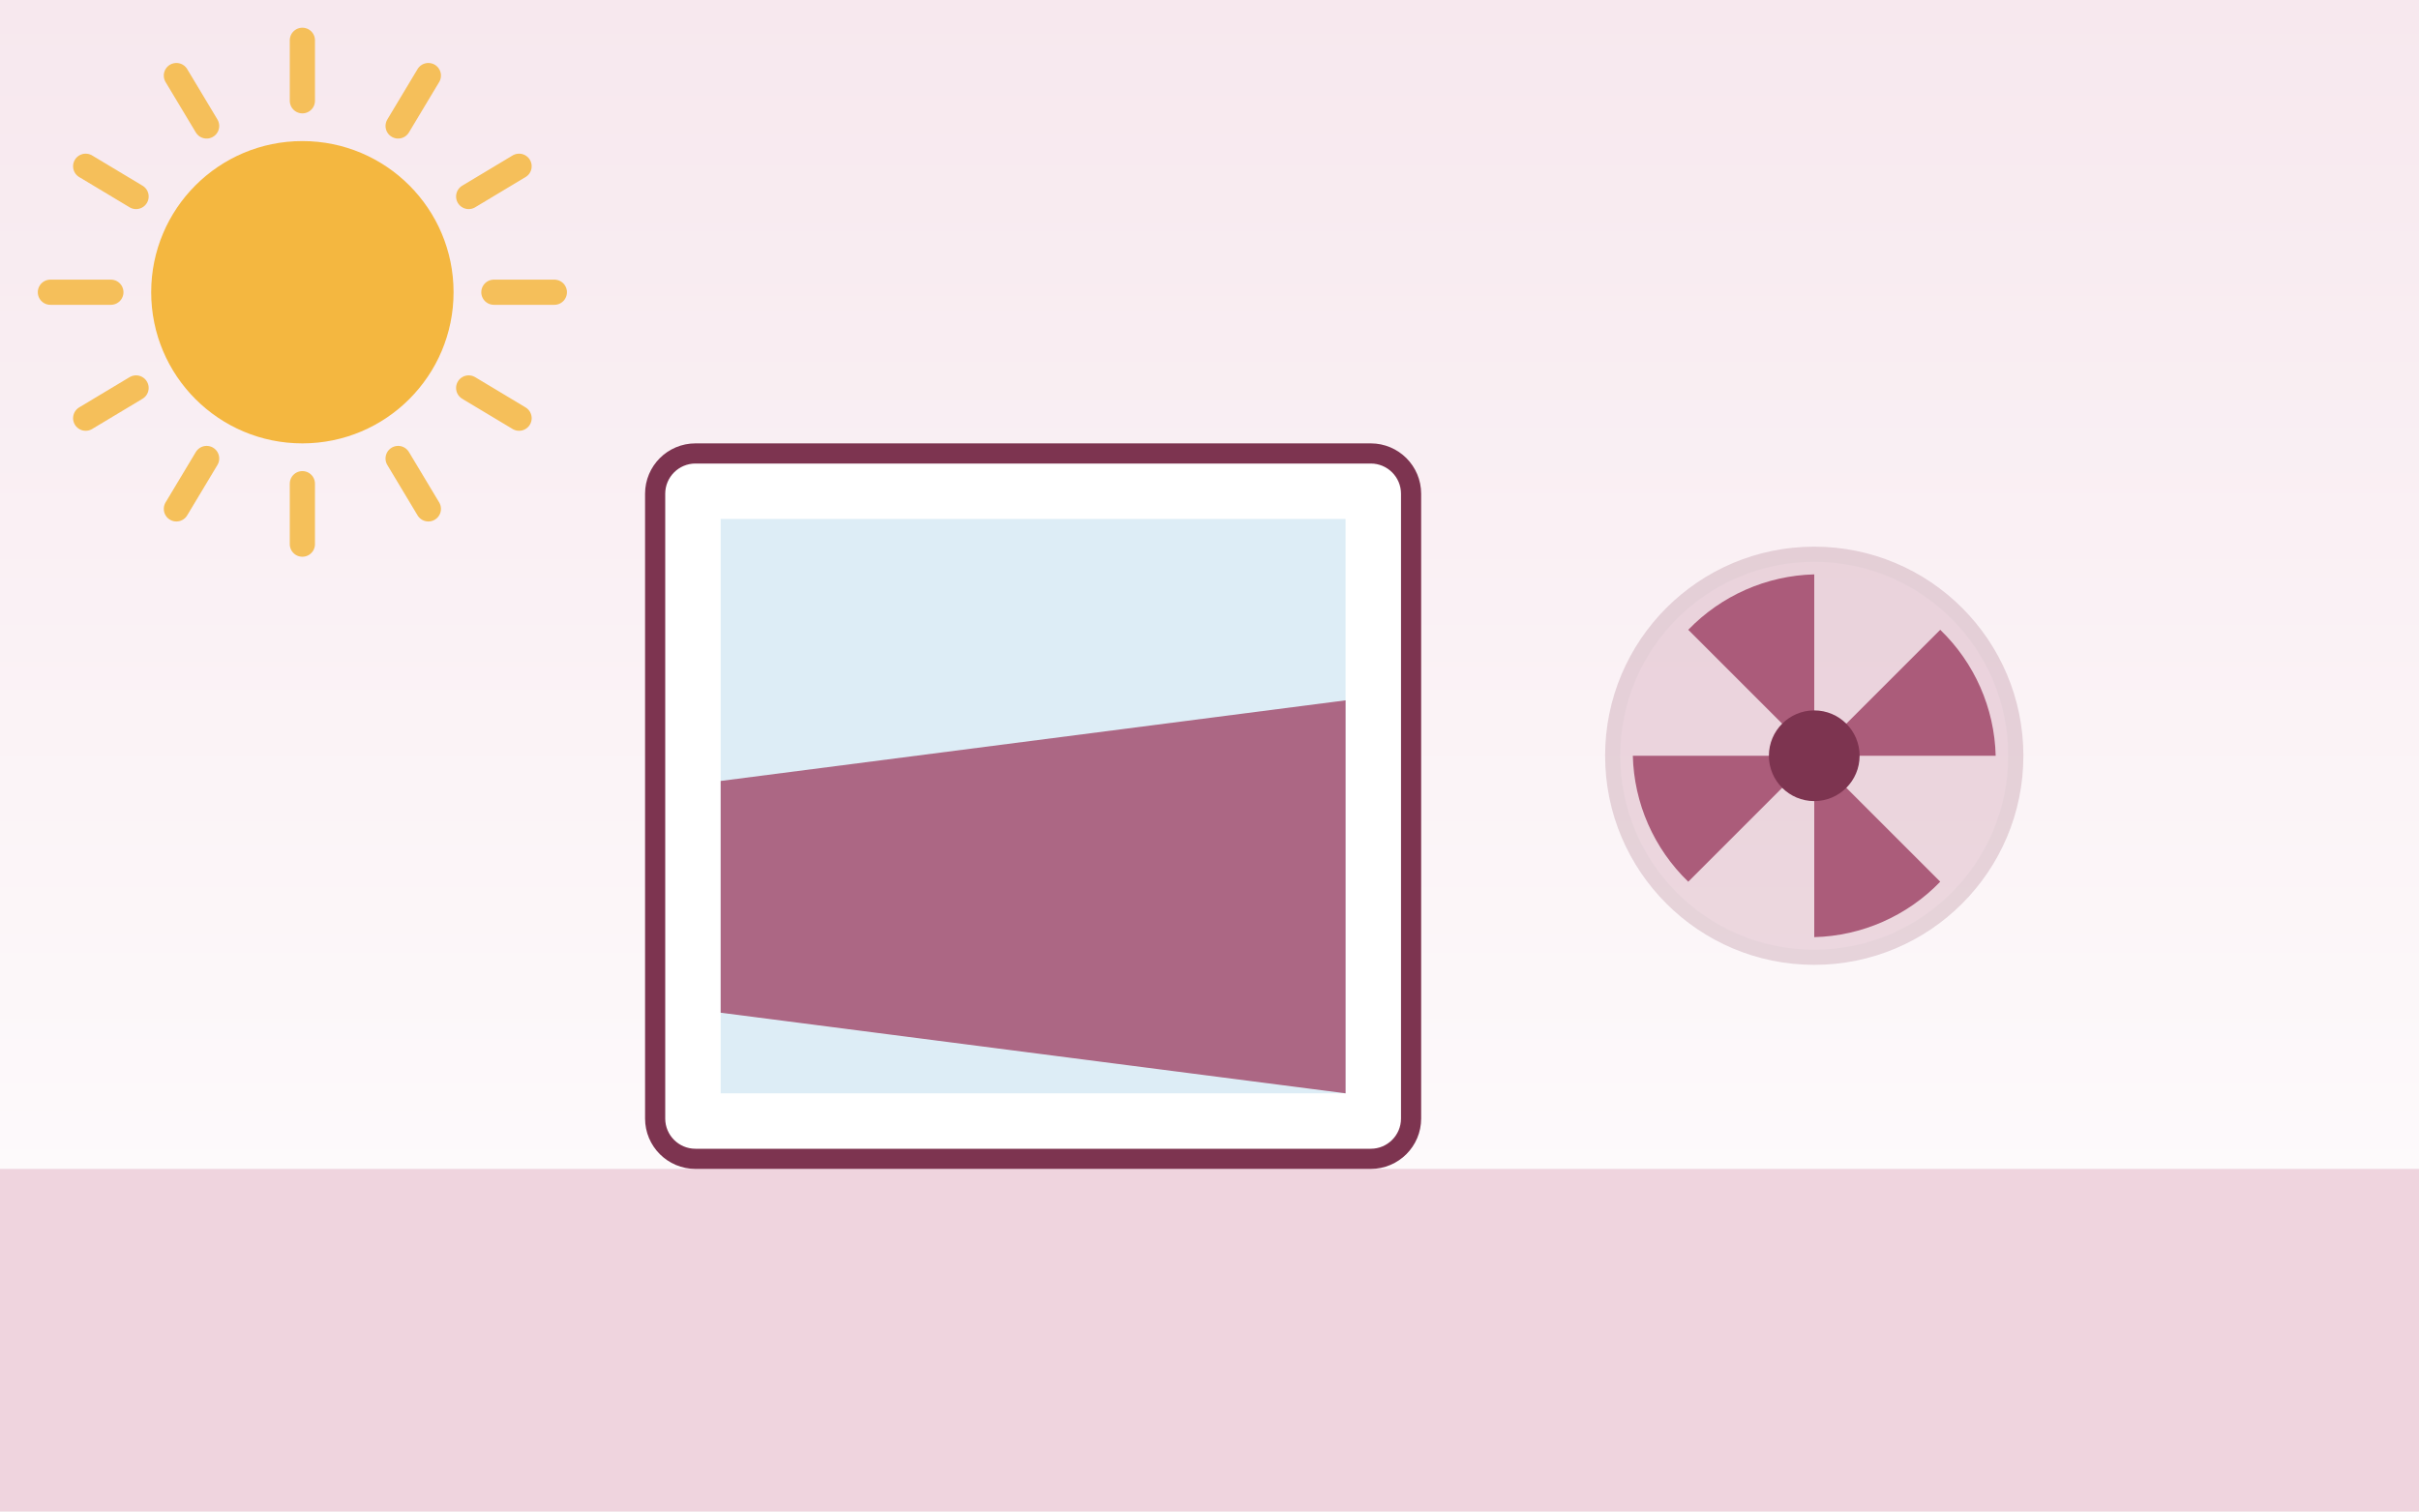
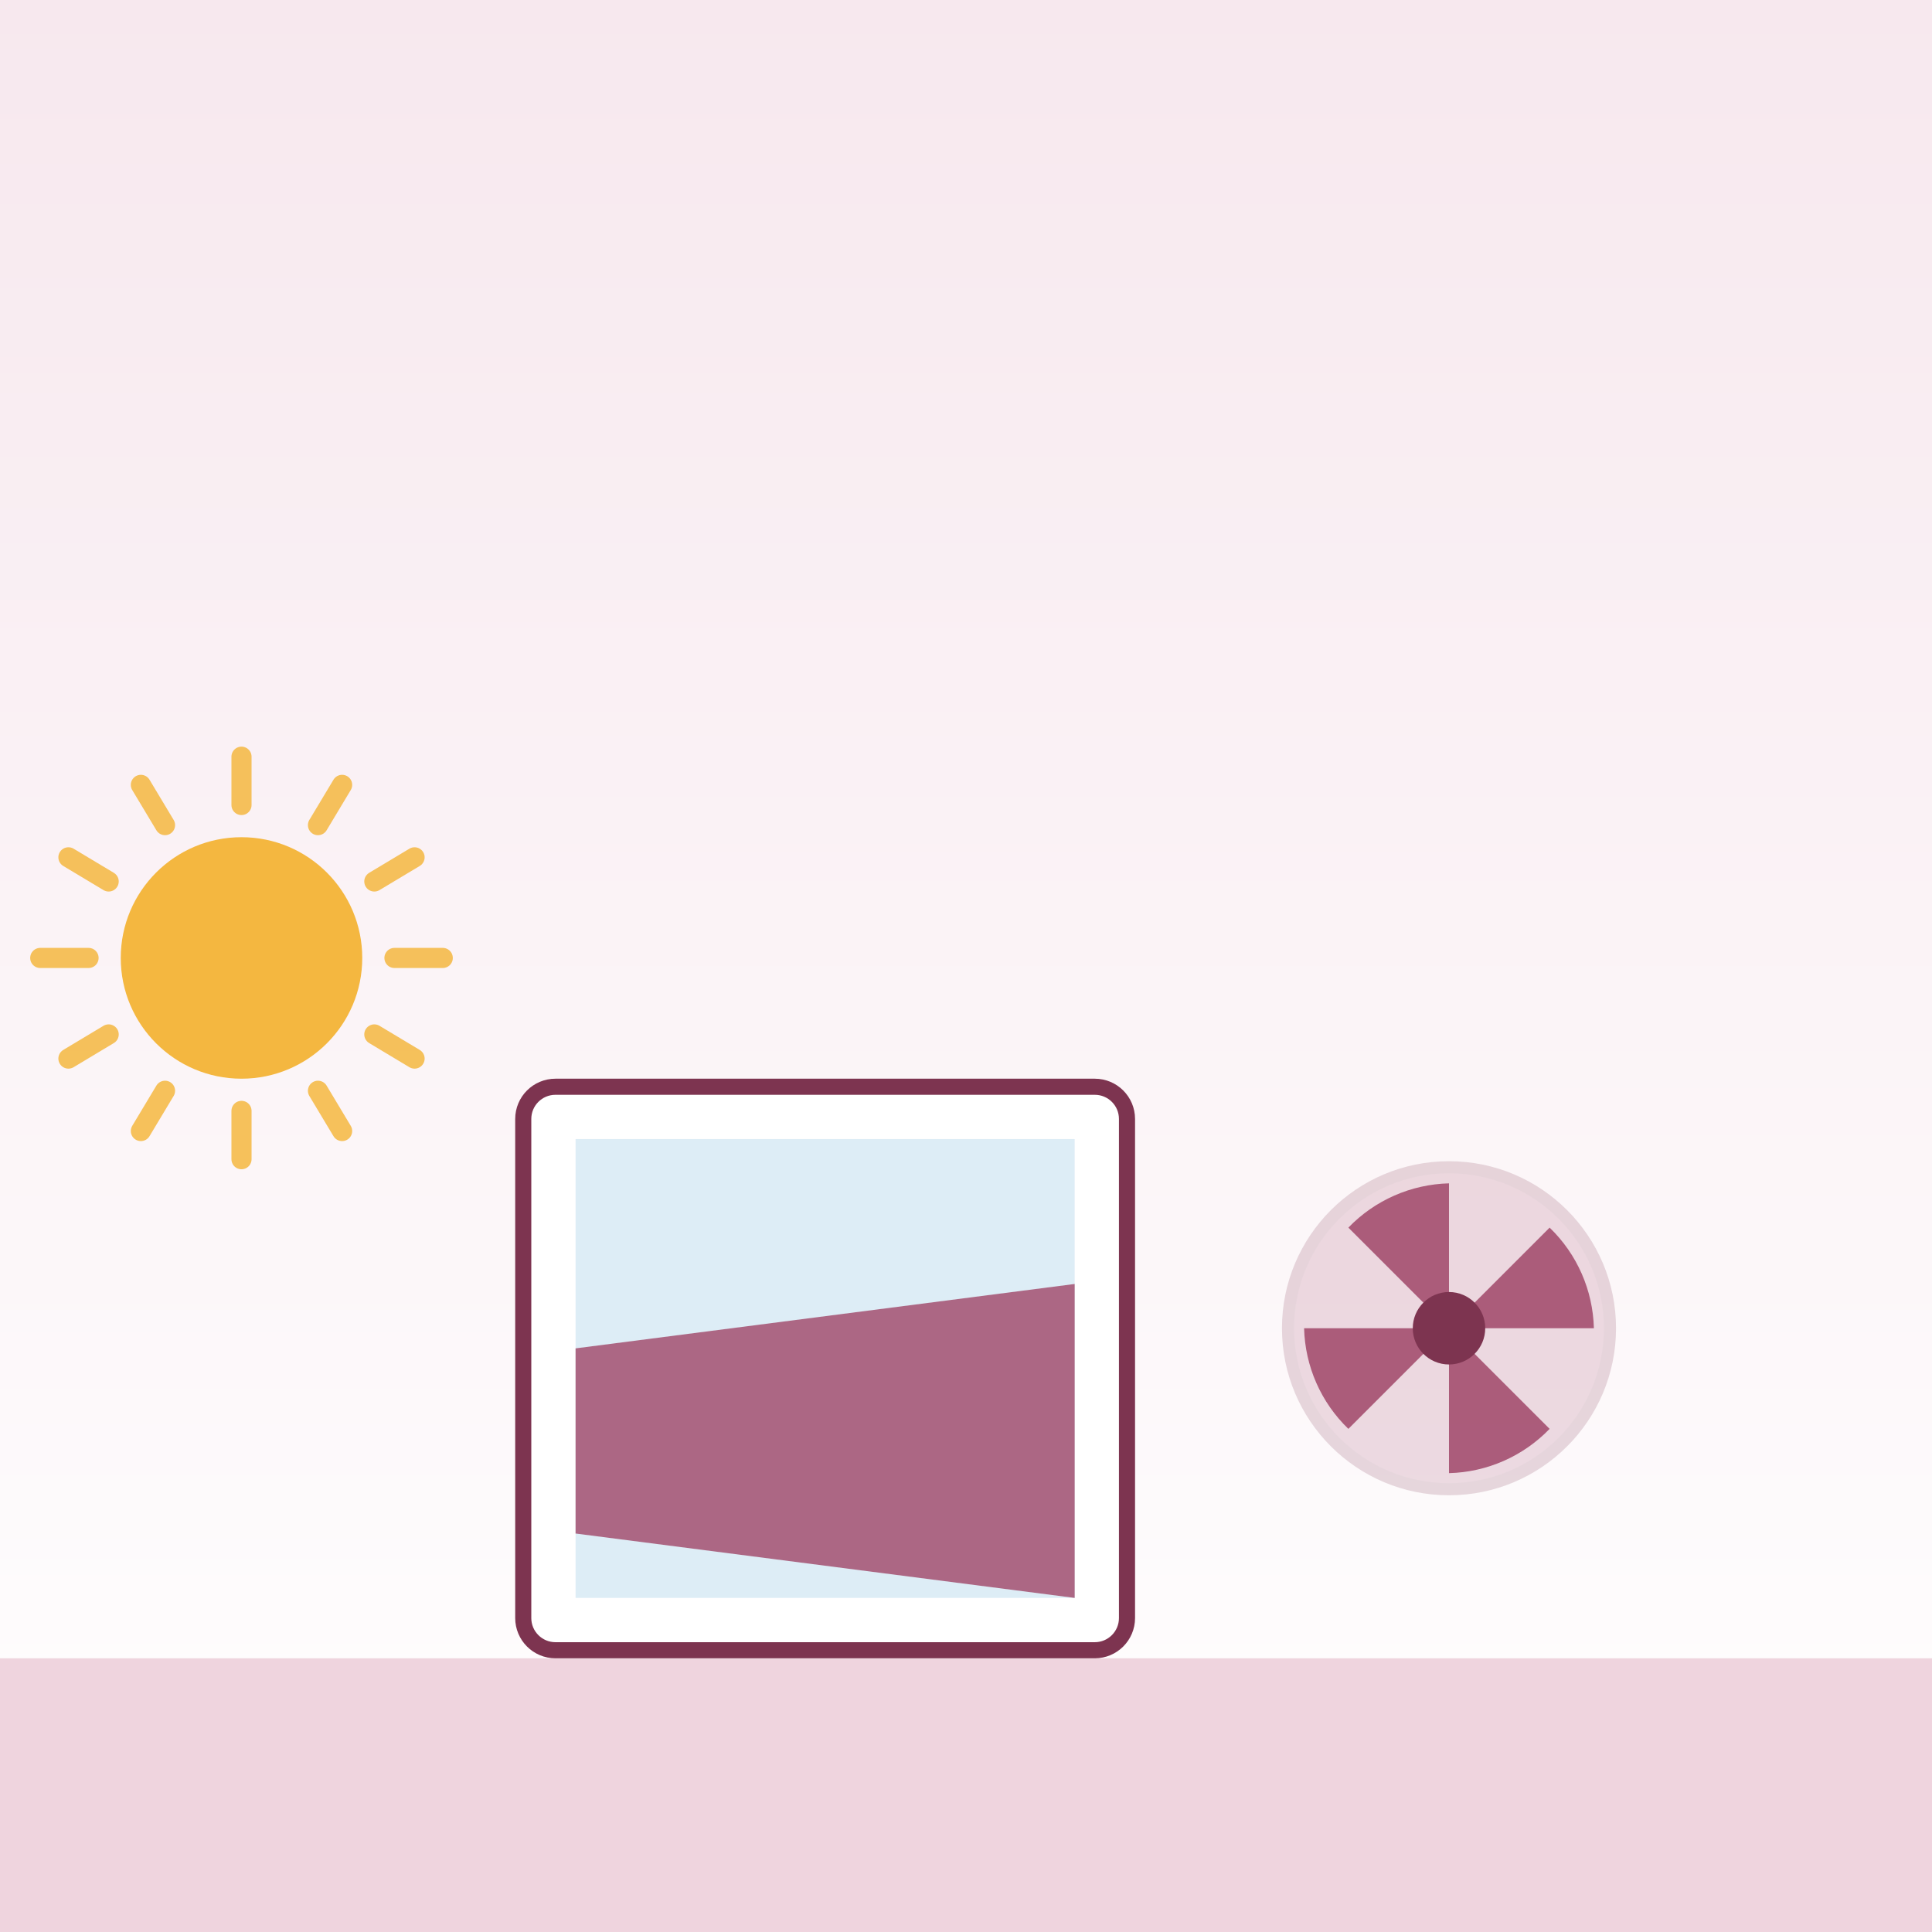
- <svg xmlns="http://www.w3.org/2000/svg" viewBox="0 0 480 300" fill="none">
+ <svg xmlns="http://www.w3.org/2000/svg" viewBox="0 0 400 400" fill="none">
  <defs>
    <linearGradient id="sky" x1="0" y1="0" x2="0" y2="1">
      <stop offset="0" stop-color="#f7e8ee" />
      <stop offset="1" stop-color="#ffffff" />
    </linearGradient>
  </defs>
-   <rect width="480" height="300" fill="url(#sky)" />
-   <rect x="0" y="232" width="480" height="68" fill="#efd4de" />
-   <line x1="98" y1="58" x2="110" y2="58" stroke="#f4b740" stroke-width="5" stroke-linecap="round" opacity=".85" />
-   <line x1="93" y1="77" x2="103" y2="83" stroke="#f4b740" stroke-width="5" stroke-linecap="round" opacity=".85" />
-   <line x1="79" y1="91" x2="85" y2="101" stroke="#f4b740" stroke-width="5" stroke-linecap="round" opacity=".85" />
-   <line x1="60" y1="96" x2="60" y2="108" stroke="#f4b740" stroke-width="5" stroke-linecap="round" opacity=".85" />
-   <line x1="41" y1="91" x2="35" y2="101" stroke="#f4b740" stroke-width="5" stroke-linecap="round" opacity=".85" />
-   <line x1="27" y1="77" x2="17" y2="83" stroke="#f4b740" stroke-width="5" stroke-linecap="round" opacity=".85" />
-   <line x1="22" y1="58" x2="10" y2="58" stroke="#f4b740" stroke-width="5" stroke-linecap="round" opacity=".85" />
-   <line x1="27" y1="39" x2="17" y2="33" stroke="#f4b740" stroke-width="5" stroke-linecap="round" opacity=".85" />
-   <line x1="41" y1="25" x2="35" y2="15" stroke="#f4b740" stroke-width="5" stroke-linecap="round" opacity=".85" />
-   <line x1="60" y1="20" x2="60" y2="8" stroke="#f4b740" stroke-width="5" stroke-linecap="round" opacity=".85" />
-   <line x1="79" y1="25" x2="85" y2="15" stroke="#f4b740" stroke-width="5" stroke-linecap="round" opacity=".85" />
-   <line x1="93" y1="39" x2="103" y2="33" stroke="#f4b740" stroke-width="5" stroke-linecap="round" opacity=".85" />
-   <circle cx="60" cy="58" r="30" fill="#f4b740" />
-   <rect x="130" y="90" width="150" height="140" rx="8" fill="#ffffff" stroke="#7d3450" stroke-width="4" />
-   <rect x="143" y="103" width="124" height="114" fill="#cfe6f2" opacity=".7" />
-   <path d="M143 155 l124 -16 l0 78 l-124 -16z" fill="#a04668" opacity=".8" />
-   <circle cx="360" cy="150" r="40" fill="#a04668" opacity=".18" stroke="#7d3450" stroke-width="3" />
-   <path d="M360 150 L396 150 A36 36 0 0 0 385 125 Z" fill="#a04668" opacity=".85" transform="rotate(0 360 150)" />
-   <path d="M360 150 L396 150 A36 36 0 0 0 385 125 Z" fill="#a04668" opacity=".85" transform="rotate(90 360 150)" />
-   <path d="M360 150 L396 150 A36 36 0 0 0 385 125 Z" fill="#a04668" opacity=".85" transform="rotate(180 360 150)" />
-   <path d="M360 150 L396 150 A36 36 0 0 0 385 125 Z" fill="#a04668" opacity=".85" transform="rotate(270 360 150)" />
-   <circle cx="360" cy="150" r="9" fill="#7d3450" />
+   <rect width="400" height="400" fill="url(#sky)" />
+   <g transform="translate(0,150) scale(0.83333)">
+     <rect x="0" y="232" width="480" height="68" fill="#efd4de" />
+     <line x1="98" y1="58" x2="110" y2="58" stroke="#f4b740" stroke-width="5" stroke-linecap="round" opacity=".85" />
+     <line x1="93" y1="77" x2="103" y2="83" stroke="#f4b740" stroke-width="5" stroke-linecap="round" opacity=".85" />
+     <line x1="79" y1="91" x2="85" y2="101" stroke="#f4b740" stroke-width="5" stroke-linecap="round" opacity=".85" />
+     <line x1="60" y1="96" x2="60" y2="108" stroke="#f4b740" stroke-width="5" stroke-linecap="round" opacity=".85" />
+     <line x1="41" y1="91" x2="35" y2="101" stroke="#f4b740" stroke-width="5" stroke-linecap="round" opacity=".85" />
+     <line x1="27" y1="77" x2="17" y2="83" stroke="#f4b740" stroke-width="5" stroke-linecap="round" opacity=".85" />
+     <line x1="22" y1="58" x2="10" y2="58" stroke="#f4b740" stroke-width="5" stroke-linecap="round" opacity=".85" />
+     <line x1="27" y1="39" x2="17" y2="33" stroke="#f4b740" stroke-width="5" stroke-linecap="round" opacity=".85" />
+     <line x1="41" y1="25" x2="35" y2="15" stroke="#f4b740" stroke-width="5" stroke-linecap="round" opacity=".85" />
+     <line x1="60" y1="20" x2="60" y2="8" stroke="#f4b740" stroke-width="5" stroke-linecap="round" opacity=".85" />
+     <line x1="79" y1="25" x2="85" y2="15" stroke="#f4b740" stroke-width="5" stroke-linecap="round" opacity=".85" />
+     <line x1="93" y1="39" x2="103" y2="33" stroke="#f4b740" stroke-width="5" stroke-linecap="round" opacity=".85" />
+     <circle cx="60" cy="58" r="30" fill="#f4b740" />
+     <rect x="130" y="90" width="150" height="140" rx="8" fill="#ffffff" stroke="#7d3450" stroke-width="4" />
+     <rect x="143" y="103" width="124" height="114" fill="#cfe6f2" opacity=".7" />
+     <path d="M143 155 l124 -16 l0 78 l-124 -16z" fill="#a04668" opacity=".8" />
+     <circle cx="360" cy="150" r="40" fill="#a04668" opacity=".18" stroke="#7d3450" stroke-width="3" />
+     <path d="M360 150 L396 150 A36 36 0 0 0 385 125 Z" fill="#a04668" opacity=".85" transform="rotate(0 360 150)" />
+     <path d="M360 150 L396 150 A36 36 0 0 0 385 125 Z" fill="#a04668" opacity=".85" transform="rotate(90 360 150)" />
+     <path d="M360 150 L396 150 A36 36 0 0 0 385 125 Z" fill="#a04668" opacity=".85" transform="rotate(180 360 150)" />
+     <path d="M360 150 L396 150 A36 36 0 0 0 385 125 Z" fill="#a04668" opacity=".85" transform="rotate(270 360 150)" />
+     <circle cx="360" cy="150" r="9" fill="#7d3450" />
+   </g>
</svg>
